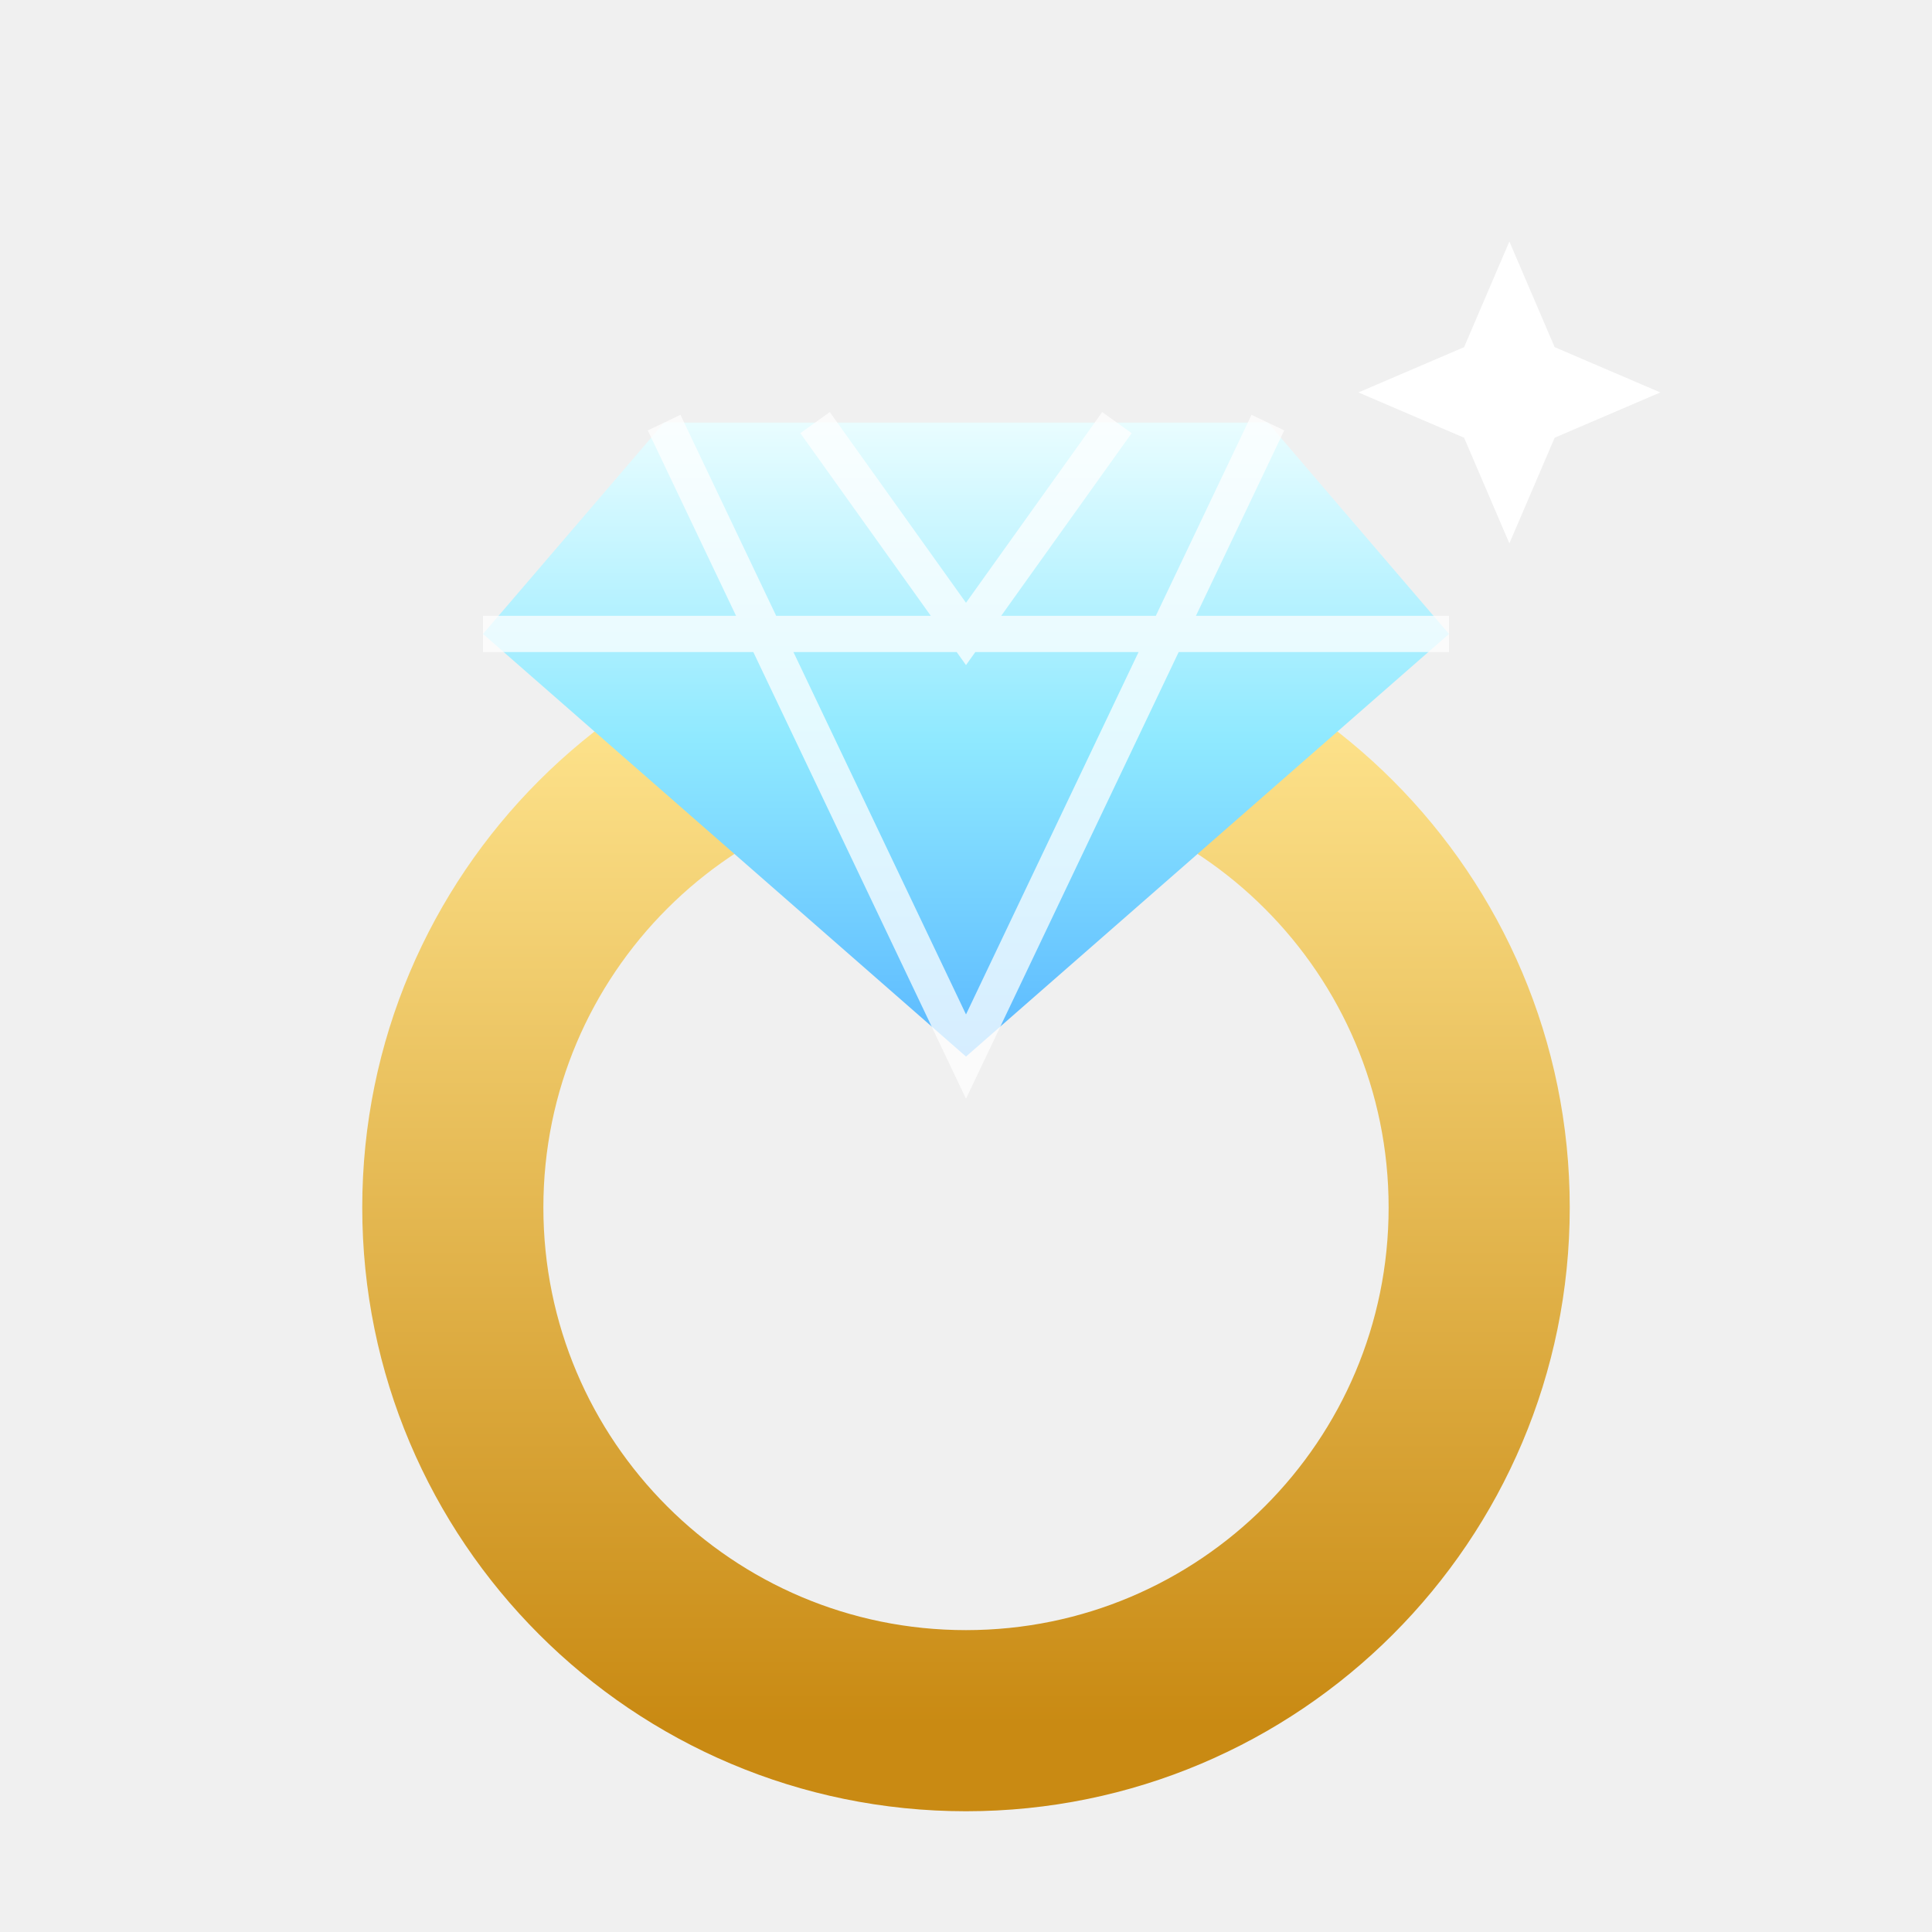
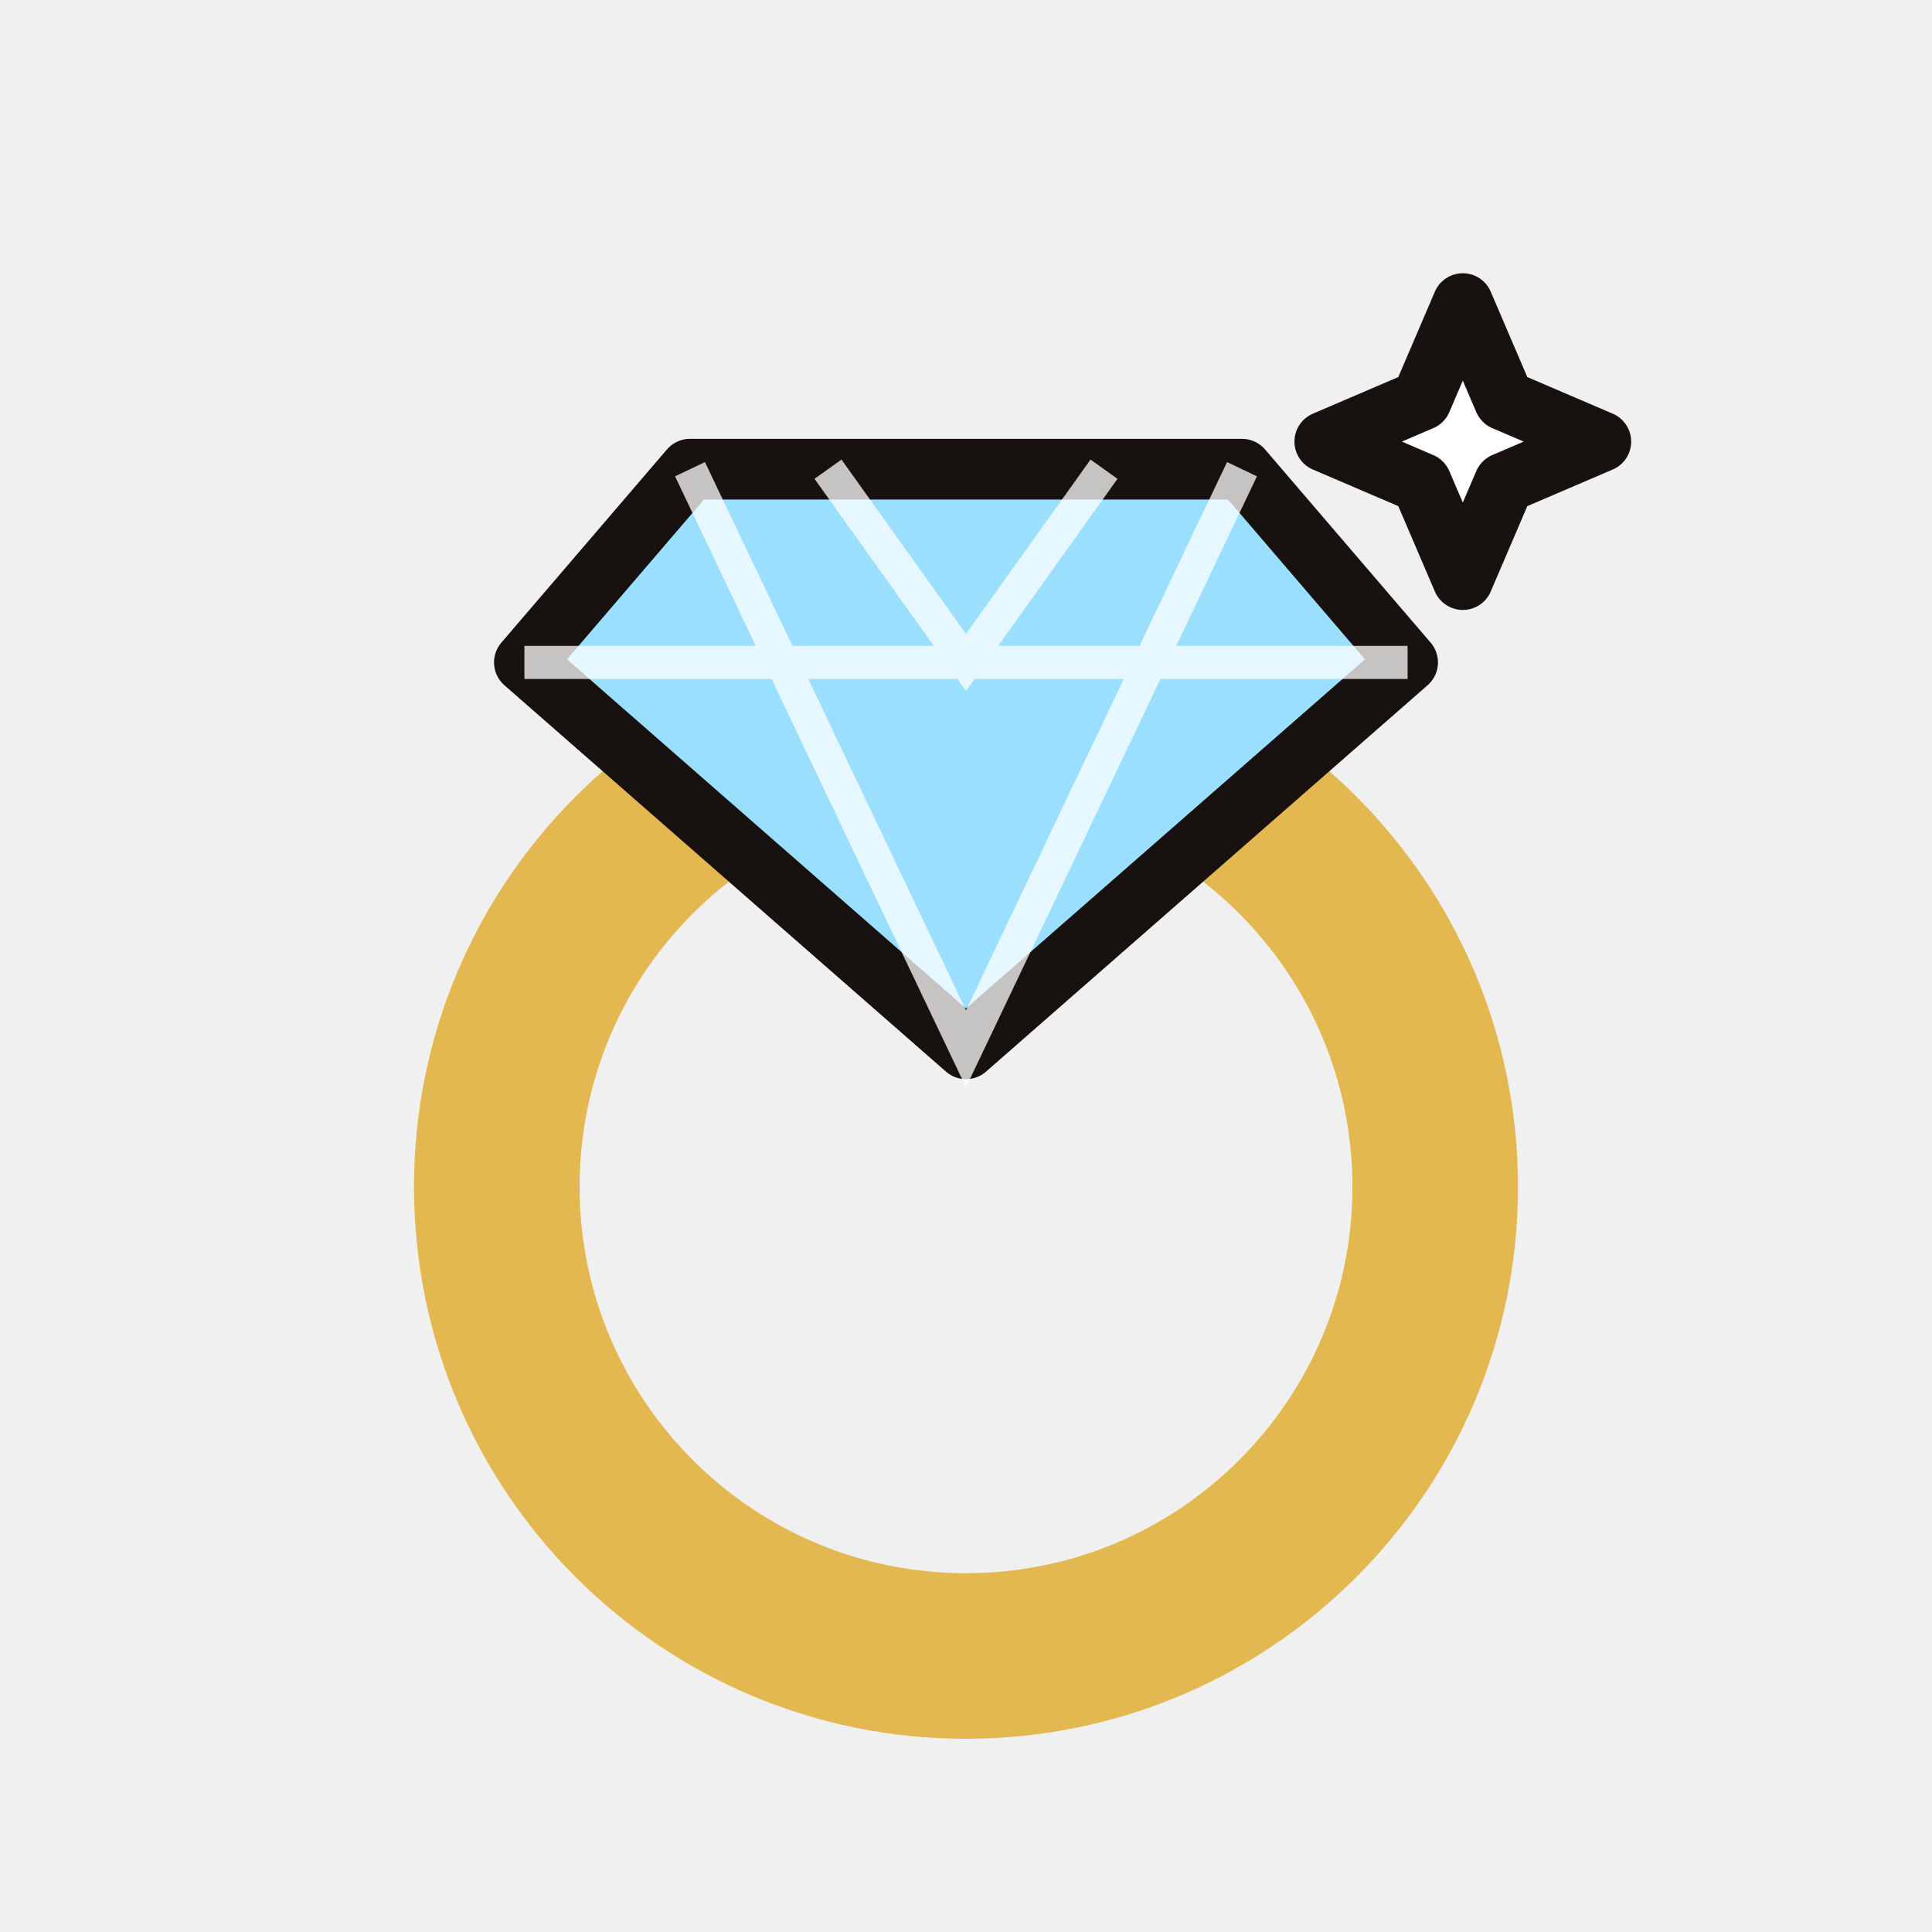
- <svg xmlns="http://www.w3.org/2000/svg" viewBox="0 0 64 64">
-   <defs>
-     <linearGradient id="rg_b" x1="0" y1="0" x2="0" y2="1">
-       <stop offset="0" stop-color="#FFE58F" />
-       <stop offset="1" stop-color="#C98A13" />
-     </linearGradient>
-     <linearGradient id="rg_d" x1="0" y1="0" x2="0" y2="1">
-       <stop offset="0" stop-color="#E9FDFF" />
-       <stop offset="0.5" stop-color="#8FE9FF" />
-       <stop offset="1" stop-color="#5AB8FF" />
-     </linearGradient>
-   </defs>
-   <circle cx="32" cy="40" r="17" fill="none" stroke="url(#rg_b)" stroke-width="6" />
-   <path d="M22 14h20l6 7-16 14-16-14z" fill="url(#rg_d)" />
+ <svg xmlns="http://www.w3.org/2000/svg" viewBox="-3 -3 70 70">
+   <circle cx="32" cy="40" r="17" fill="none" stroke="#E4B851" stroke-width="6" />
+   <path d="M22 14h20l6 7-16 14-16-14z" fill="#9BDFFF" stroke="#17120F" stroke-width="2.2" stroke-linejoin="round" />
  <path d="M22 14l10 21 10-21M16 21h32M27 14l5 7 5-7" stroke="#fff" stroke-width="1.2" fill="none" opacity=".75" />
-   <path d="M50 8l1.5 3.5L55 13l-3.5 1.5L50 18l-1.5-3.5L45 13l3.5-1.5z" fill="#fff" />
+   <path d="M50 8l1.5 3.5L55 13l-3.5 1.5L50 18l-1.5-3.5L45 13l3.5-1.5z" fill="#fff" stroke="#17120F" stroke-width="2.2" stroke-linejoin="round" />
</svg>
